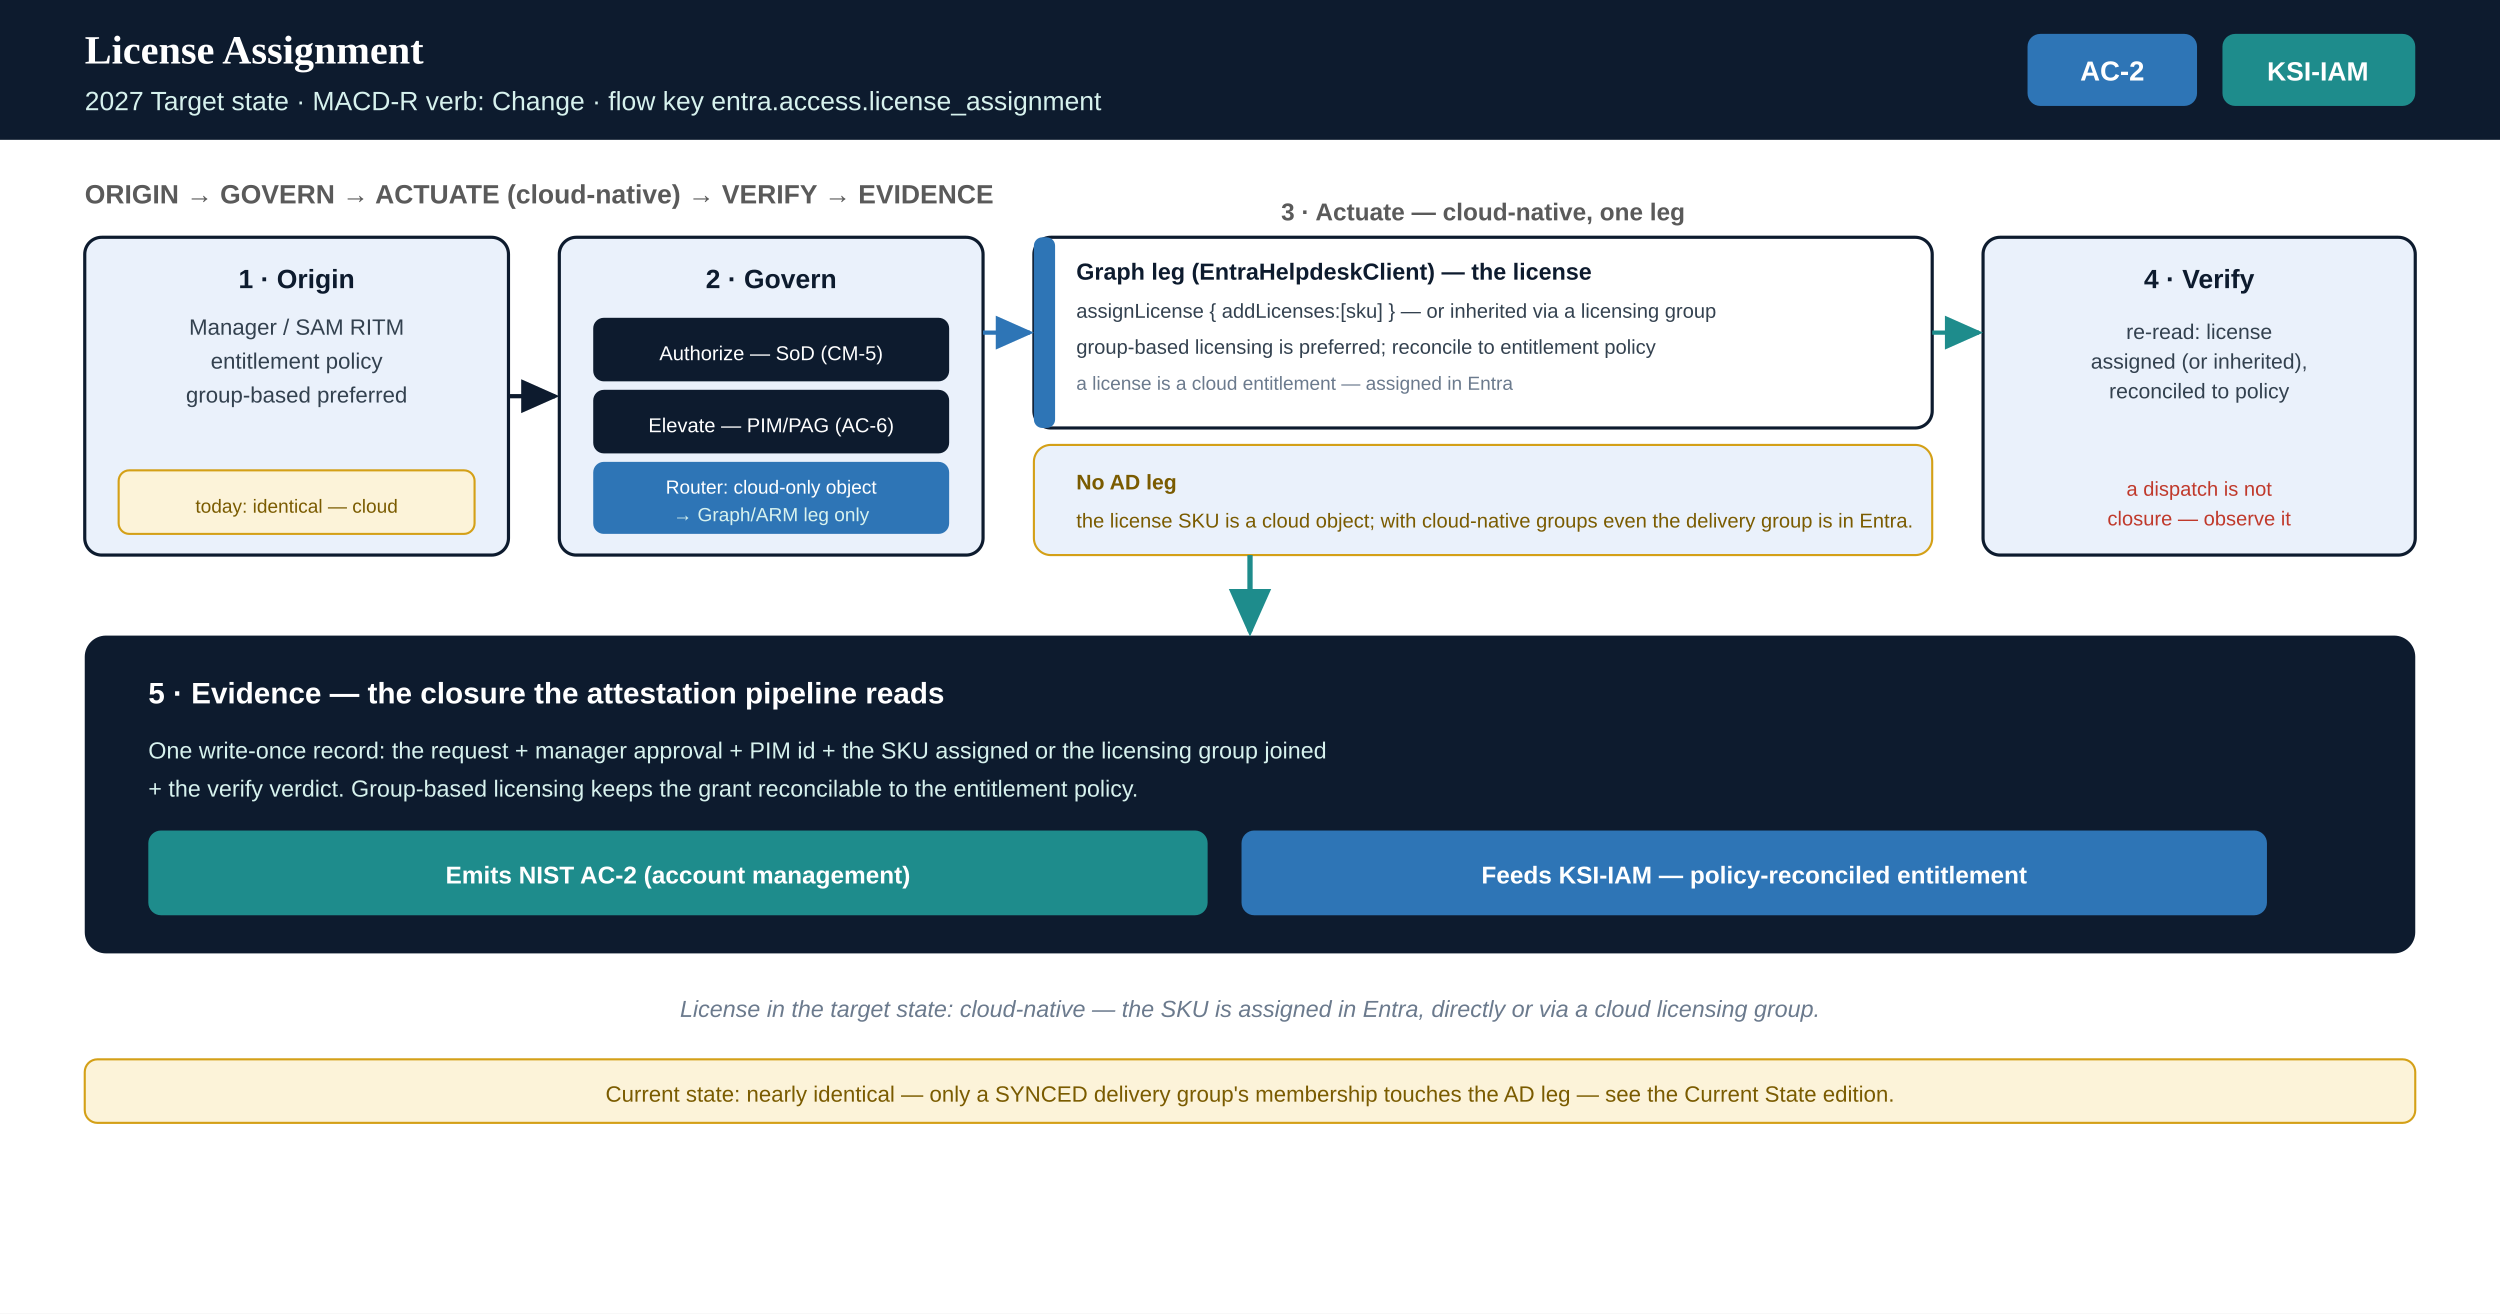
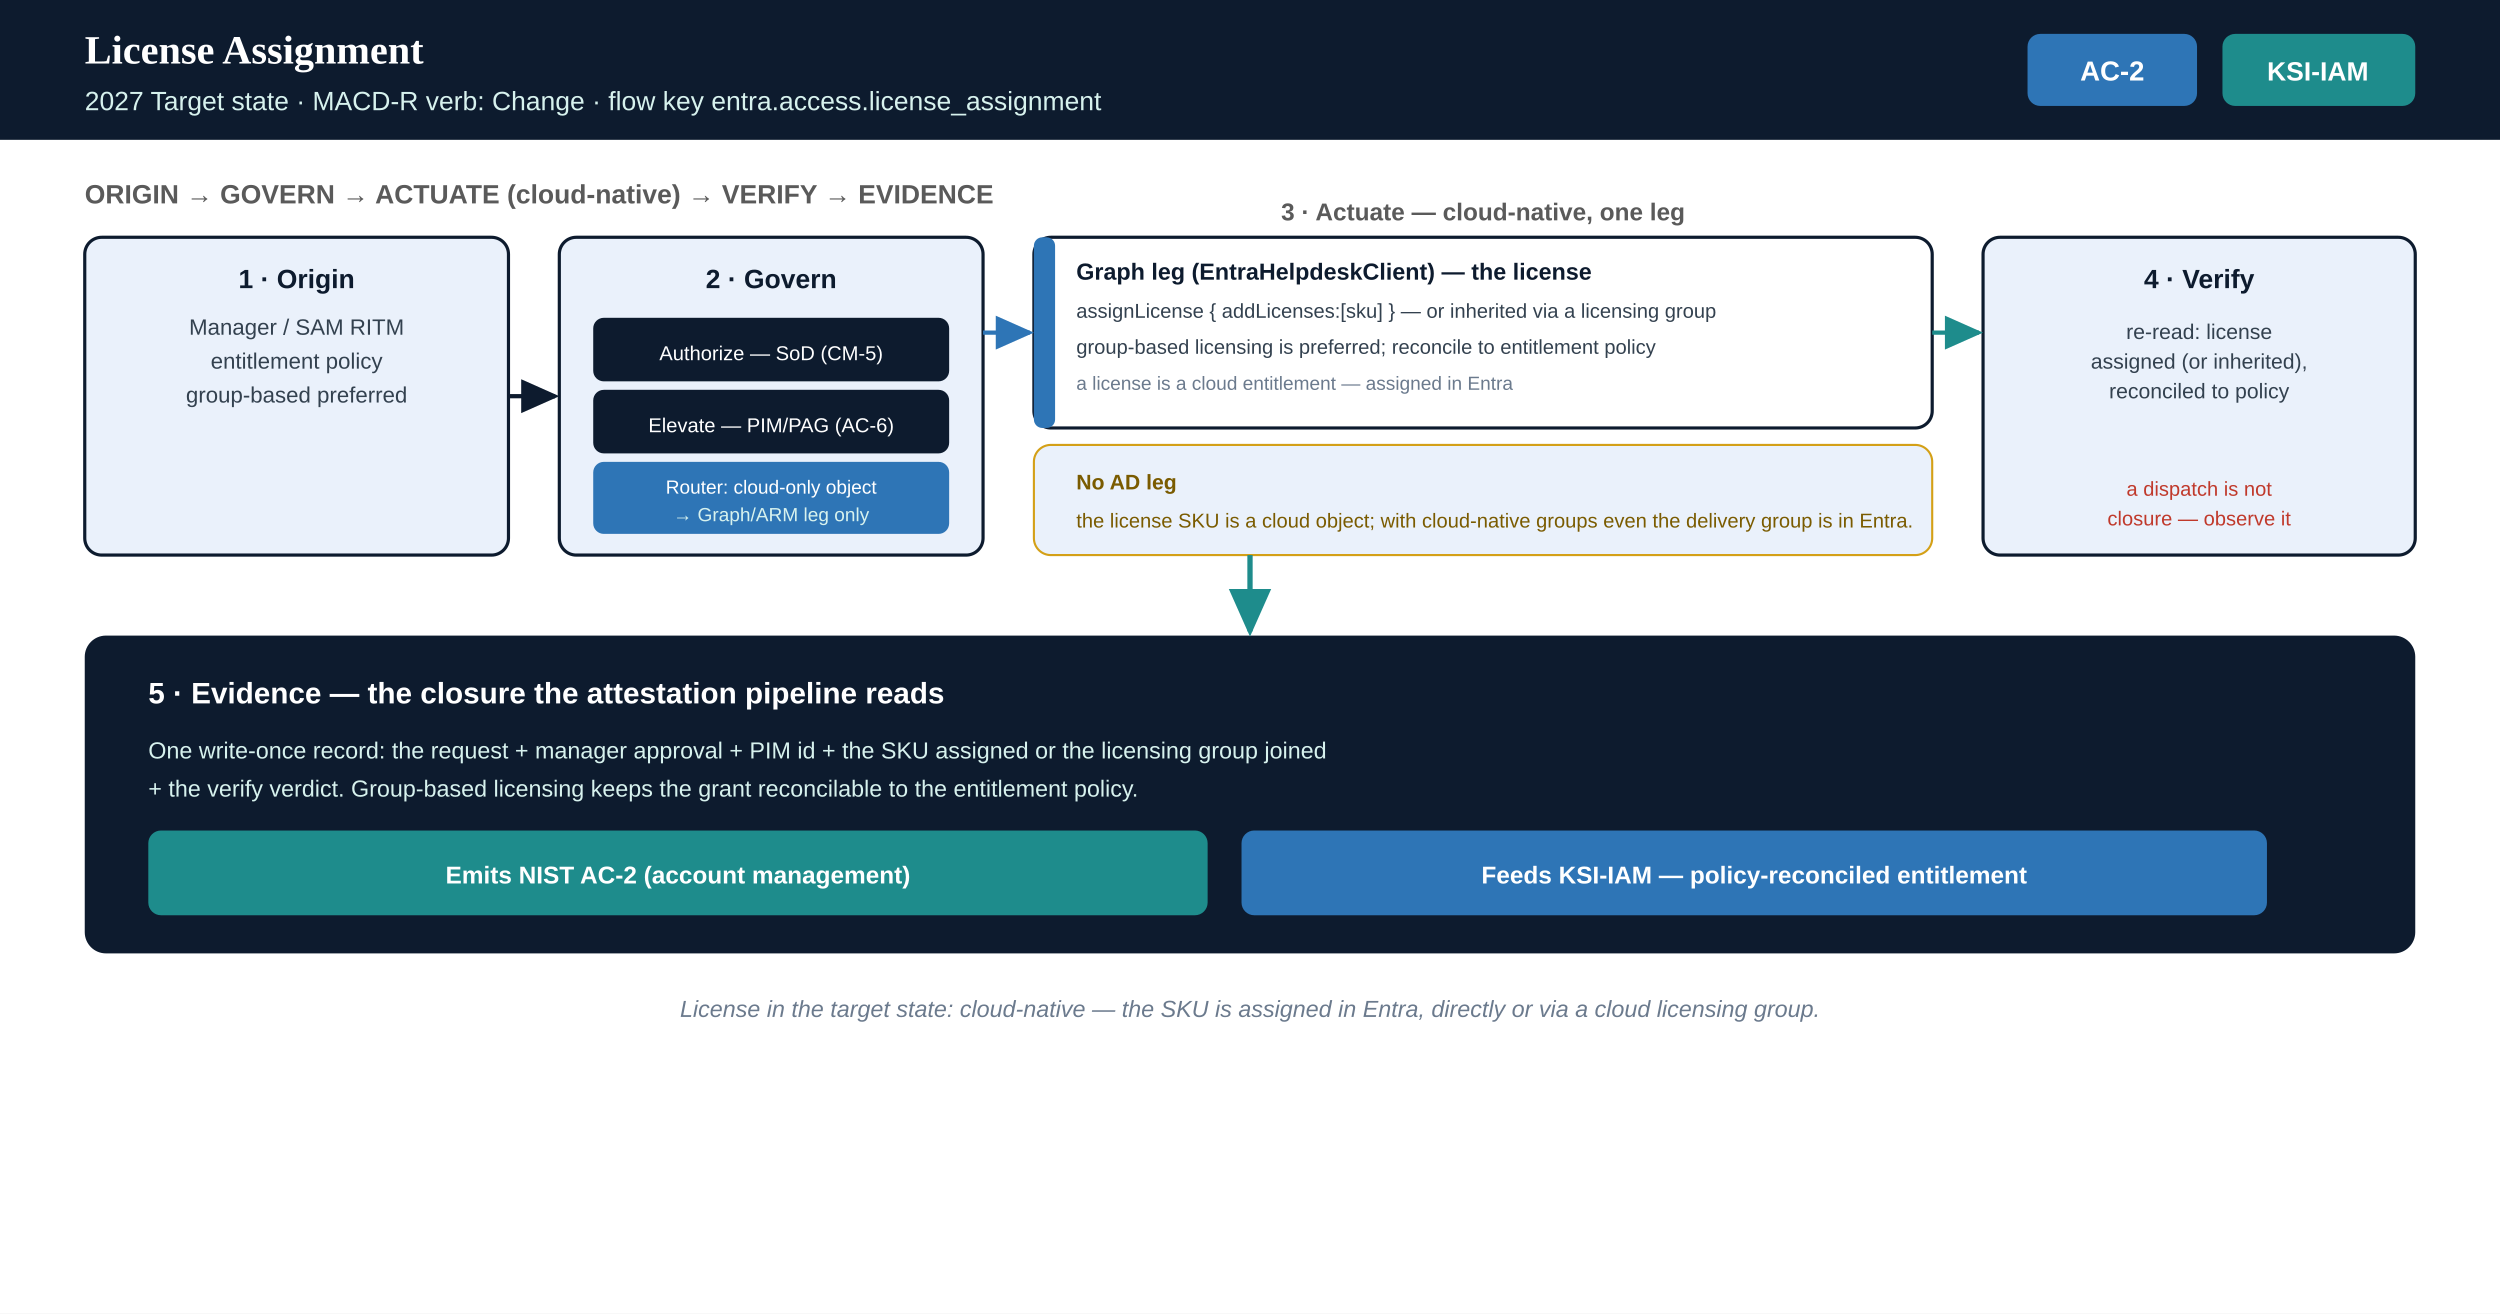
<svg xmlns="http://www.w3.org/2000/svg" viewBox="0 0 1180 620" font-family="Arial, 'Helvetica Neue', Helvetica, sans-serif">
  <rect width="1180" height="620" fill="#FFFFFF" />
  <defs>
    <marker id="a-navy" markerWidth="9" markerHeight="8" refX="8" refY="4" orient="auto">
      <polygon points="0 0, 9 4, 0 8" fill="#0D1B2E" />
    </marker>
    <marker id="a-teal" markerWidth="9" markerHeight="8" refX="8" refY="4" orient="auto">
      <polygon points="0 0, 9 4, 0 8" fill="#1E8C8C" />
    </marker>
    <marker id="a-blue" markerWidth="9" markerHeight="8" refX="8" refY="4" orient="auto">
      <polygon points="0 0, 9 4, 0 8" fill="#2E75B6" />
    </marker>
  </defs>
  <rect x="0" y="0" width="1180" height="66" fill="#0D1B2E" />
  <text x="40" y="30" font-family="Georgia, 'Times New Roman', serif" font-size="19" font-weight="bold" fill="#FFFFFF">License Assignment</text>
  <text x="40" y="52" font-size="12.5" fill="#D7F2EE">2027 Target state · MACD-R verb: Change · flow key entra.access.license_assignment</text>
  <rect x="957" y="16" width="80" height="34" rx="6" fill="#2E75B6" />
  <text x="997" y="38" text-anchor="middle" font-size="13" font-weight="bold" fill="#FFFFFF">AC-2</text>
  <rect x="1049" y="16" width="91" height="34" rx="6" fill="#1E8C8C" />
  <text x="1094" y="38" text-anchor="middle" font-size="12.5" font-weight="bold" fill="#FFFFFF">KSI-IAM</text>
  <text x="40" y="96" font-size="12.5" font-weight="bold" fill="#5A5A5A">ORIGIN → GOVERN → ACTUATE (cloud-native) → VERIFY → EVIDENCE</text>
  <rect x="40" y="112" width="200" height="150" rx="8" fill="#EAF1FB" stroke="#0D1B2E" stroke-width="1.5" />
  <text x="140" y="136" text-anchor="middle" font-size="12.5" font-weight="bold" fill="#0D1B2E">1 · Origin</text>
  <text x="140" y="158" text-anchor="middle" font-size="10.5" font-weight="normal" fill="#33414F">Manager / SAM RITM</text>
  <text x="140" y="174" text-anchor="middle" font-size="10.5" font-weight="normal" fill="#33414F">entitlement policy</text>
  <text x="140" y="190" text-anchor="middle" font-size="10.5" font-weight="normal" fill="#33414F">group-based preferred</text>
-   <rect x="56" y="222" width="168" height="30" rx="5" fill="#FCF3D9" stroke="#D4A017" stroke-width="1" />
-   <text x="140" y="242" text-anchor="middle" font-size="9" fill="#7A5B00">today: identical — cloud</text>
  <rect x="264" y="112" width="200" height="150" rx="8" fill="#EAF1FB" stroke="#0D1B2E" stroke-width="1.5" />
  <text x="364" y="136" text-anchor="middle" font-size="12.5" font-weight="bold" fill="#0D1B2E">2 · Govern</text>
  <rect x="280" y="150" width="168" height="30" rx="5" fill="#0D1B2E" />
  <text x="364" y="170" text-anchor="middle" font-size="9.5" fill="#FFFFFF">Authorize — SoD (CM-5)</text>
  <rect x="280" y="184" width="168" height="30" rx="5" fill="#0D1B2E" />
  <text x="364" y="204" text-anchor="middle" font-size="9.5" fill="#FFFFFF">Elevate — PIM/PAG (AC-6)</text>
  <rect x="280" y="218" width="168" height="34" rx="5" fill="#2E75B6" />
  <text x="364" y="233" text-anchor="middle" font-size="9" fill="#FFFFFF">Router: cloud-only object</text>
  <text x="364" y="246" text-anchor="middle" font-size="9" fill="#D7F2EE">→ Graph/ARM leg only</text>
  <text x="700" y="104" text-anchor="middle" font-size="11.5" font-weight="bold" fill="#5A5A5A">3 · Actuate — cloud-native, one leg</text>
  <rect x="488" y="112" width="424" height="90" rx="8" fill="#FFFFFF" stroke="#0D1B2E" stroke-width="1.5" />
  <rect x="488" y="112" width="10" height="90" rx="4" fill="#2E75B6" />
  <text x="508" y="132" font-size="11" font-weight="bold" fill="#0D1B2E">Graph leg (EntraHelpdeskClient) — the license</text>
  <text x="508" y="150" font-size="9.5" fill="#33414F">assignLicense { addLicenses:[sku] }  — or inherited via a licensing group</text>
  <text x="508" y="167" font-size="9.5" fill="#33414F">group-based licensing is preferred; reconcile to entitlement policy</text>
  <text x="508" y="184" font-size="9" fill="#6B7A8D">a license is a cloud entitlement — assigned in Entra</text>
  <rect x="488" y="210" width="424" height="52" rx="8" fill="#EAF1FB" stroke="#D4A017" stroke-width="1" />
  <text x="508" y="231" font-size="10" font-weight="bold" fill="#7A5B00">No AD leg</text>
  <text x="508" y="249" font-size="9.5" fill="#7A5B00">the license SKU is a cloud object; with cloud-native groups even the delivery group is in Entra.</text>
  <rect x="936" y="112" width="204" height="150" rx="8" fill="#EAF1FB" stroke="#0D1B2E" stroke-width="1.5" />
  <text x="1038" y="136" text-anchor="middle" font-size="12.5" font-weight="bold" fill="#0D1B2E">4 · Verify</text>
  <text x="1038" y="160" text-anchor="middle" font-size="10" font-weight="normal" fill="#33414F">re-read: license</text>
  <text x="1038" y="174" text-anchor="middle" font-size="10" font-weight="normal" fill="#33414F">assigned (or inherited),</text>
  <text x="1038" y="188" text-anchor="middle" font-size="10" font-weight="normal" fill="#33414F">reconciled to policy</text>
  <text x="1038" y="234" text-anchor="middle" font-size="9.5" fill="#C0392B">a dispatch is not</text>
  <text x="1038" y="248" text-anchor="middle" font-size="9.5" fill="#C0392B">closure — observe it</text>
  <rect x="40" y="300" width="1100" height="150" rx="10" fill="#0D1B2E" />
  <text x="70" y="332" font-size="14" font-weight="bold" fill="#FFFFFF">5 · Evidence — the closure the attestation pipeline reads</text>
  <text x="70" y="358" font-size="11" fill="#D7F2EE">One write-once record: the request + manager approval + PIM id + the SKU assigned or the licensing group joined</text>
  <text x="70" y="376" font-size="11" fill="#D7F2EE">+ the verify verdict. Group-based licensing keeps the grant reconcilable to the entitlement policy.</text>
  <rect x="70" y="392" width="500" height="40" rx="6" fill="#1E8C8C" />
  <text x="320" y="417" text-anchor="middle" font-size="11.5" font-weight="bold" fill="#FFFFFF">Emits NIST AC-2 (account management)</text>
  <rect x="586" y="392" width="484" height="40" rx="6" fill="#2E75B6" />
  <text x="828" y="417" text-anchor="middle" font-size="11.5" font-weight="bold" fill="#FFFFFF">Feeds KSI-IAM — policy-reconciled entitlement</text>
  <line x1="240" y1="187" x2="262" y2="187" stroke="#0D1B2E" stroke-width="2" marker-end="url(#a-navy)" />
  <line x1="464" y1="157" x2="486" y2="157" stroke="#2E75B6" stroke-width="2" marker-end="url(#a-blue)" />
  <line x1="912" y1="157" x2="934" y2="157" stroke="#1E8C8C" stroke-width="2" marker-end="url(#a-teal)" />
  <line x1="590" y1="262" x2="590" y2="298" stroke="#1E8C8C" stroke-width="2.5" marker-end="url(#a-teal)" />
  <text x="590" y="480" text-anchor="middle" font-size="11" font-style="italic" fill="#6B7A8D">License in the target state: cloud-native — the SKU is assigned in Entra, directly or via a cloud licensing group.</text>
-   <rect x="40" y="500" width="1100" height="30" rx="6" fill="#FCF3D9" stroke="#D4A017" stroke-width="1" />
-   <text x="590" y="520" text-anchor="middle" font-size="10.5" fill="#7A5B00">Current state: nearly identical — only a SYNCED delivery group's membership touches the AD leg — see the Current State edition.</text>
</svg>
